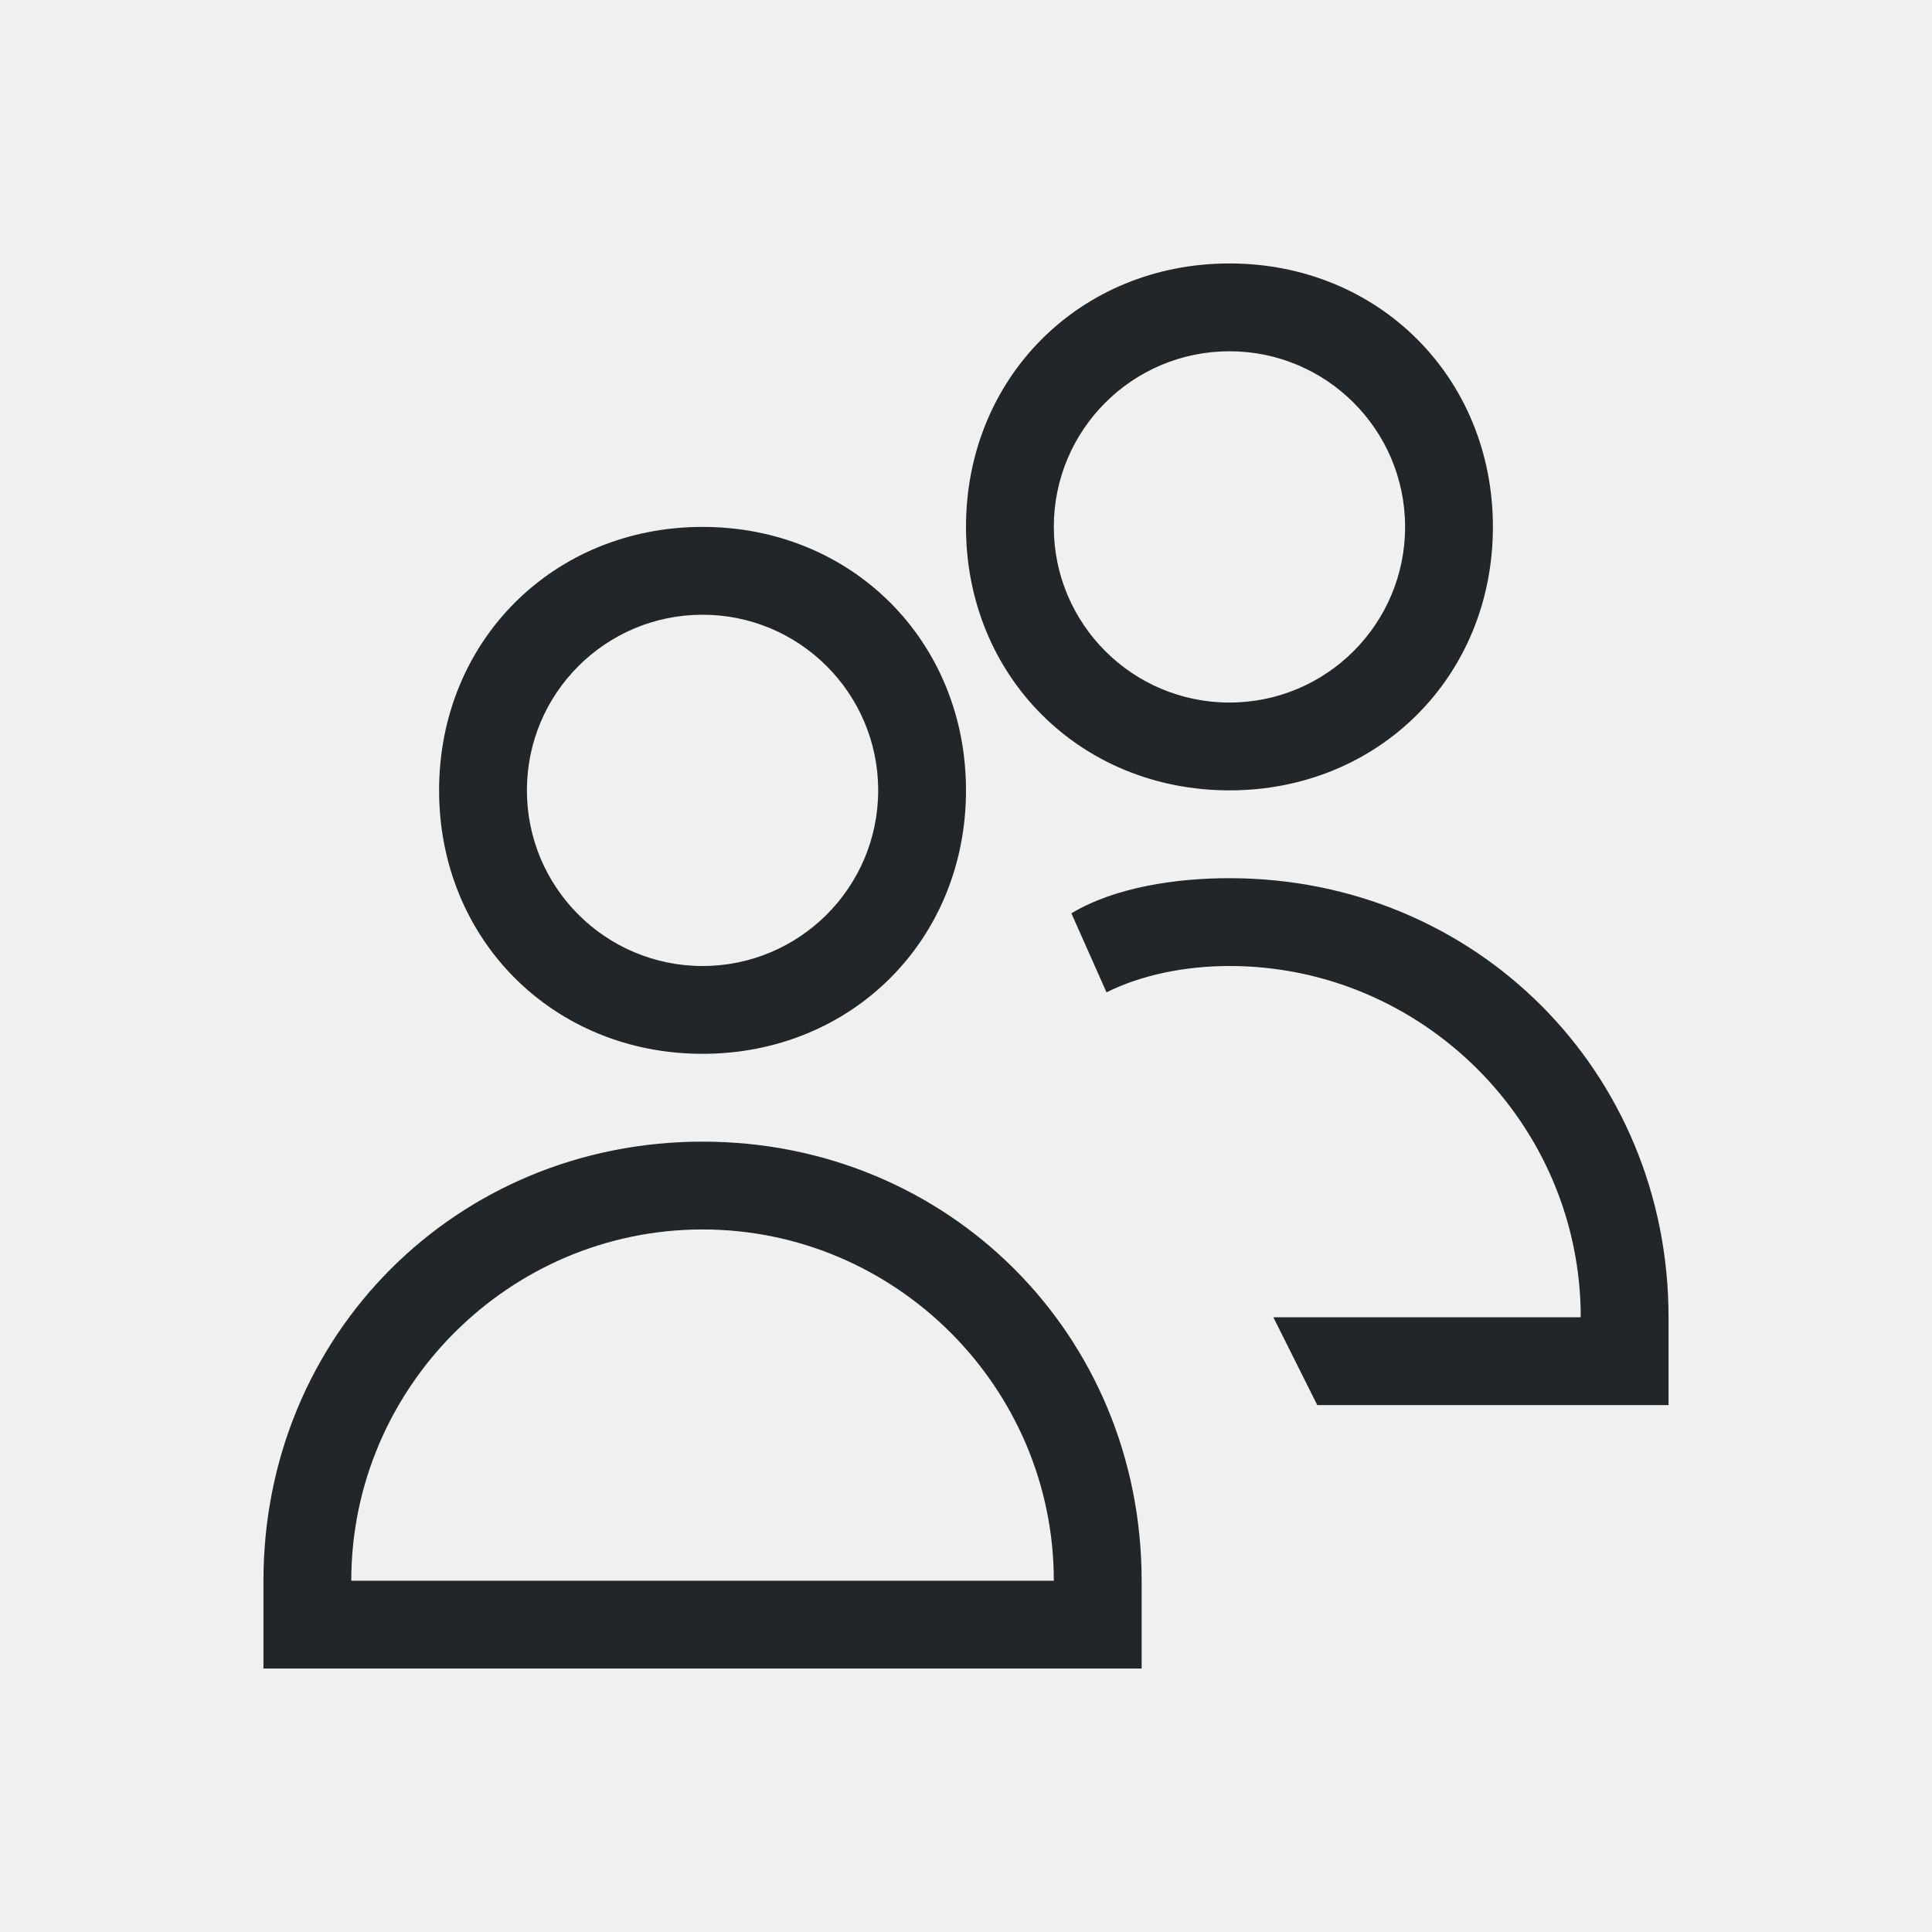
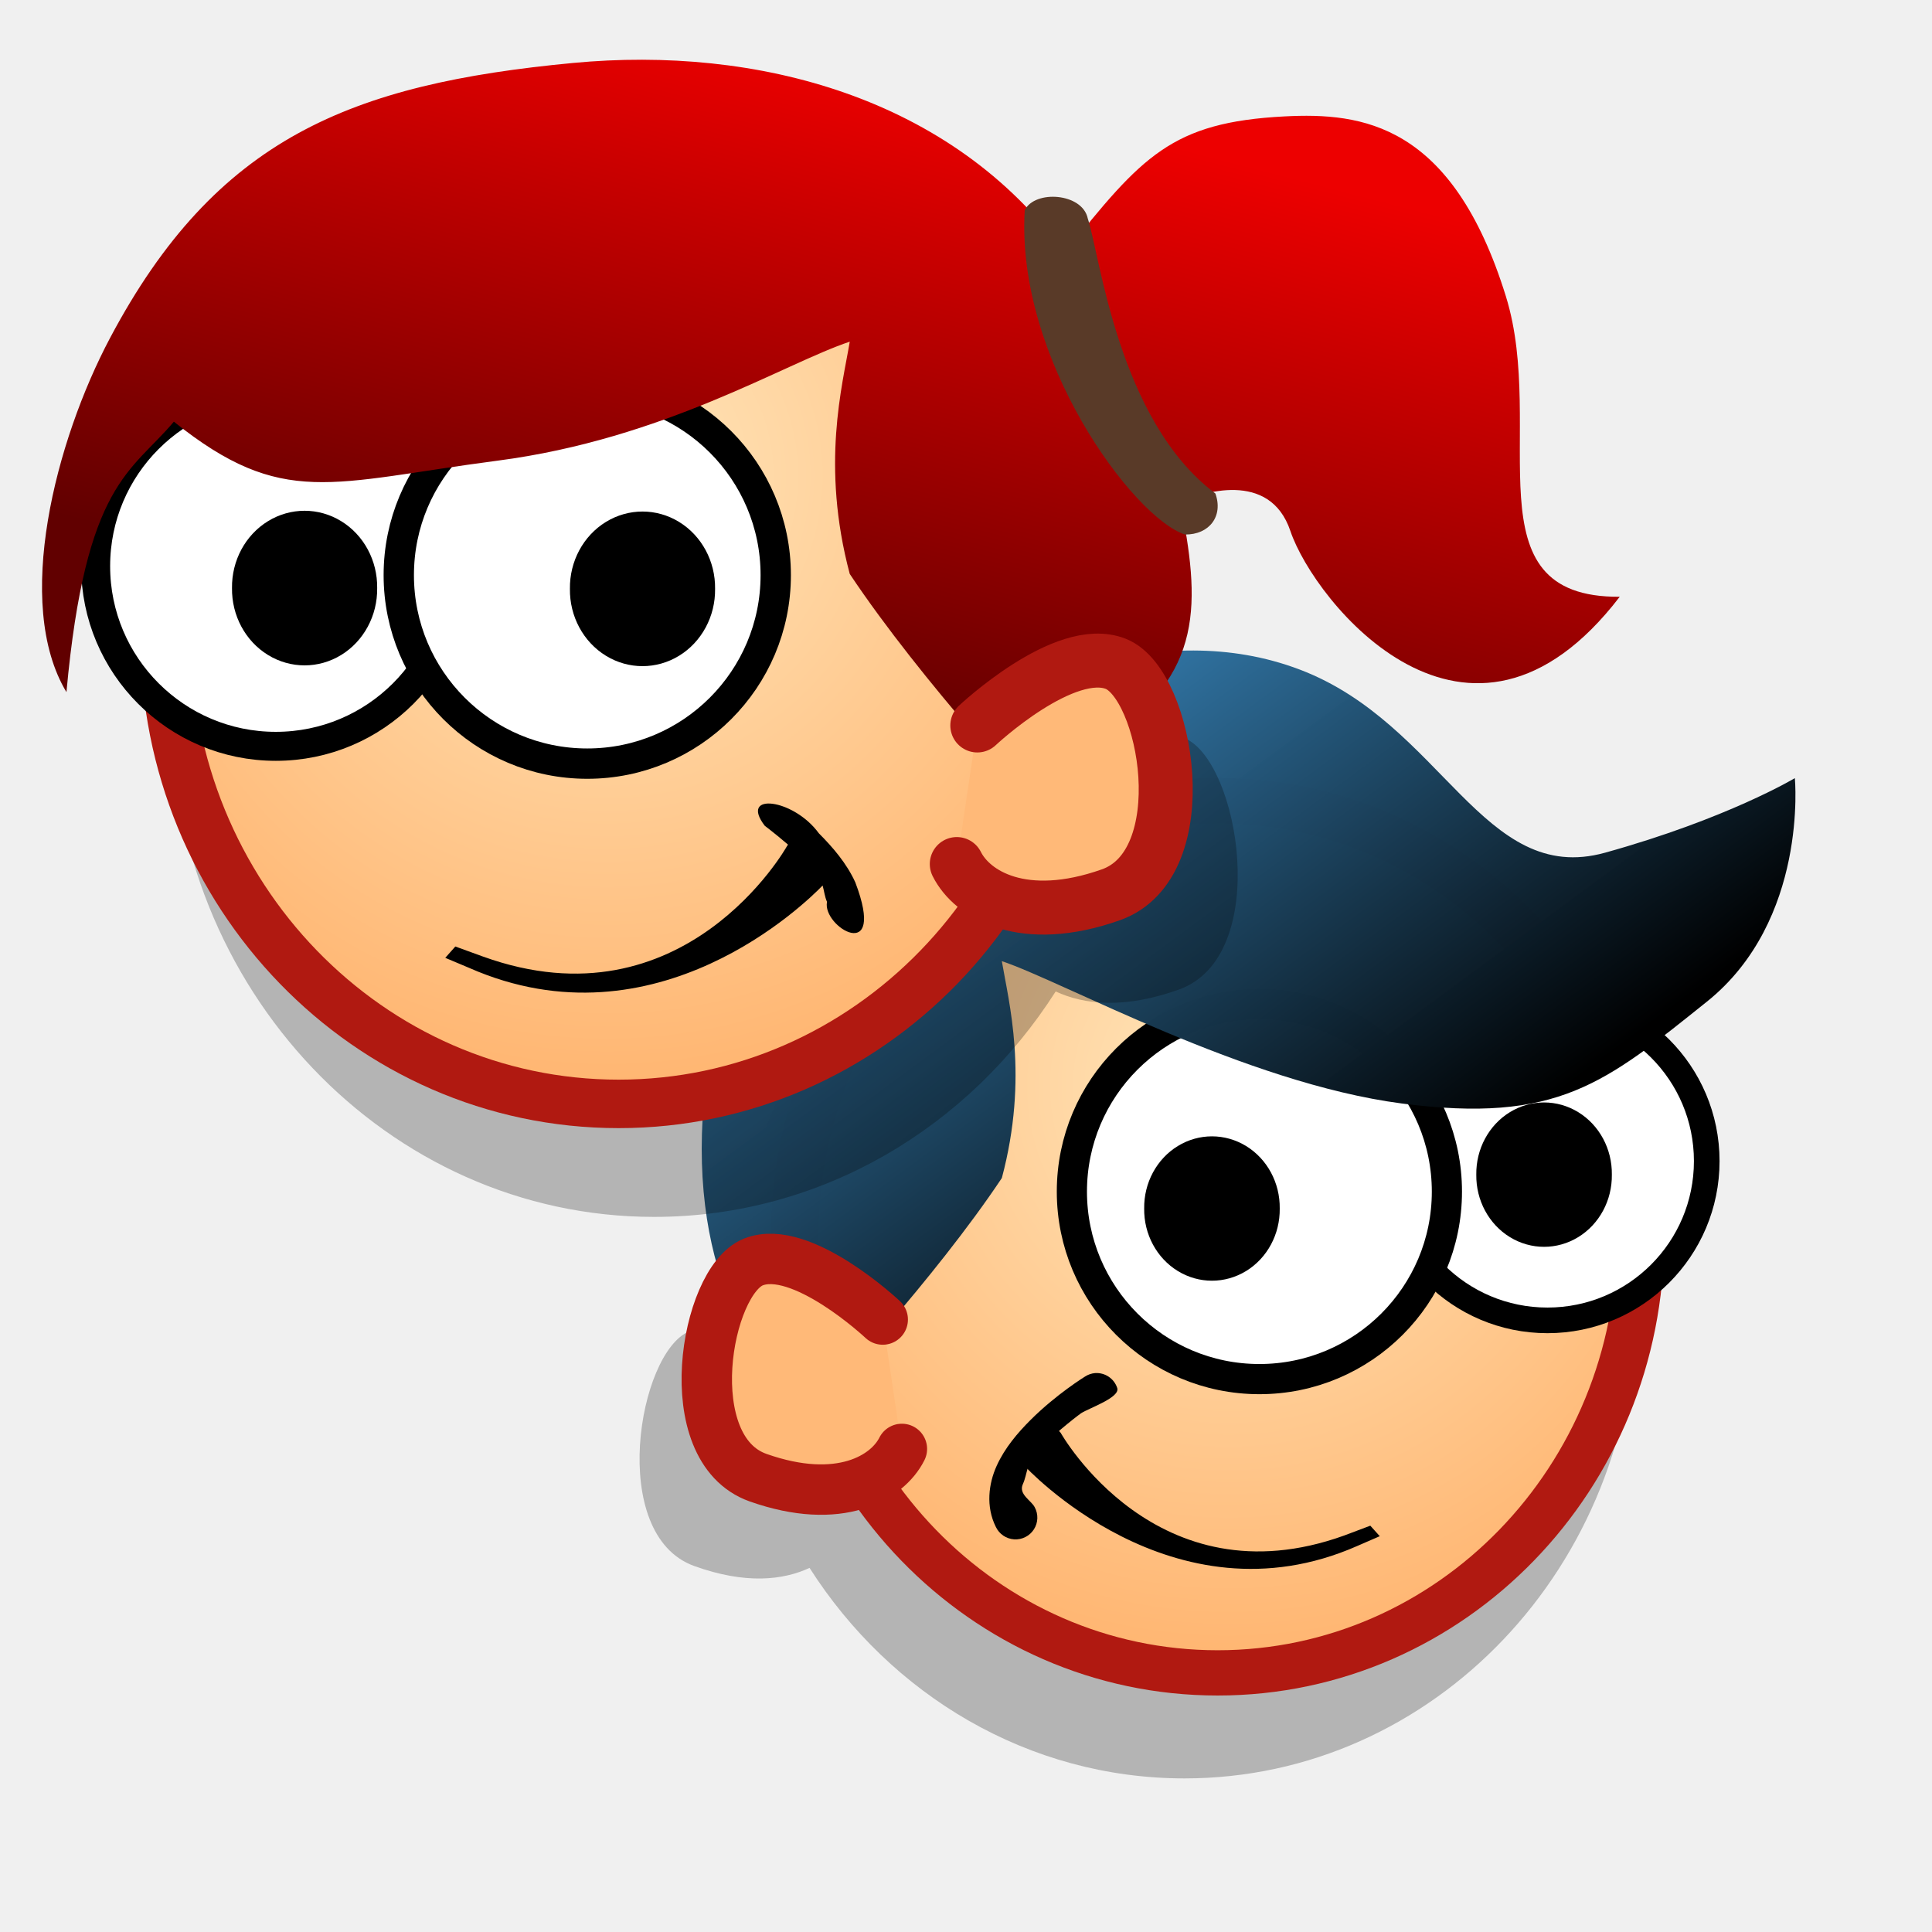
- <svg xmlns="http://www.w3.org/2000/svg" viewBox="0 0 22 22" version="1.1" id="svg3548">
-   <defs id="defs3051">
-     <style type="text/css" id="current-color-scheme">
-       .ColorScheme-Text {
-         color:#232629;
-       }
-       </style>
+ <svg xmlns="http://www.w3.org/2000/svg" xmlns:xlink="http://www.w3.org/1999/xlink" id="svg683" width="72pt" height="72pt" xml:space="preserve">
+   <defs id="defs685">
+     <linearGradient id="linearGradient3270">
+       <stop id="stop3272" style="stop-color:#610000;stop-opacity:1;" offset="0" />
+       <stop id="stop3274" style="stop-color:#ed0000;stop-opacity:1;" offset="1" />
+     </linearGradient>
+     <linearGradient id="linearGradient1853">
+       <stop offset="0" style="stop-color:#000000;stop-opacity:1;" id="stop1855" />
+       <stop offset="1" style="stop-color:#3b91cd;stop-opacity:0.99;" id="stop1854" />
+     </linearGradient>
+     <linearGradient id="linearGradient1843">
+       <stop style="stop-color:#ffe6bb;stop-opacity:1;" offset="0" id="stop1844" />
+       <stop style="stop-color:#ff933d;stop-opacity:1;" offset="1" id="stop1845" />
+     </linearGradient>
+     <linearGradient id="linearGradient1840">
+       <stop offset="0" style="stop-color:#ffb700;stop-opacity:1;" id="stop1842" />
+       <stop offset="1" style="stop-color:#ffd58f;stop-opacity:0;" id="stop1841" />
+     </linearGradient>
+     <defs id="defs3">
+       <defs id="defs550">
+         <linearGradient x1="0" y1="0" x2="1" y2="0" id="linearGradient632" gradientUnits="objectBoundingBox" spreadMethod="pad" xlink:href="#linearGradient1840" />
+         <linearGradient x1="0" y1="0" x2="1" y2="0" id="linearGradient556" gradientUnits="objectBoundingBox" spreadMethod="pad" xlink:href="#linearGradient1853" />
+         <linearGradient id="linearGradient559" xlink:href="#linearGradient632" x1="60.645" y1="19.296" x2="35.371" y2="69.143" gradientUnits="userSpaceOnUse" spreadMethod="pad" />
+         <linearGradient xlink:href="#linearGradient632" id="linearGradient631" x1="85.638" y1="17.444" x2="73.916" y2="54.628" gradientUnits="userSpaceOnUse" spreadMethod="pad" gradientTransform="scale(0.740666,1.350136)" />
+       </defs>
+     </defs>
+     <radialGradient xlink:href="#linearGradient1843" id="radialGradient1847" gradientTransform="scale(0.965451,1.035785)" cx="44.177" cy="30.547" fx="44.177" fy="30.547" r="69.293" gradientUnits="userSpaceOnUse" />
+     <linearGradient xlink:href="#linearGradient1853" id="linearGradient1852" gradientTransform="matrix(0.8059858,0,0,0.5666352,28.4692,28.4674)" x1="49.806" y1="54.608" x2="9.112" y2="15.821" gradientUnits="userSpaceOnUse" />
+     <radialGradient xlink:href="#linearGradient1843" id="radialGradient1858" gradientUnits="userSpaceOnUse" gradientTransform="scale(0.965451,1.035785)" cx="44.177" cy="30.547" fx="44.177" fy="30.547" r="69.293" />
+     <radialGradient xlink:href="#linearGradient1843" id="radialGradient2231" gradientUnits="userSpaceOnUse" gradientTransform="scale(0.965451,1.035785)" cx="44.177" cy="30.547" fx="44.177" fy="30.547" r="69.293" />
+     <linearGradient xlink:href="#linearGradient1853" id="linearGradient2233" gradientUnits="userSpaceOnUse" gradientTransform="matrix(-0.8059858,0,0,0.5666352,61.3963,-0.7051417)" x1="49.806" y1="54.608" x2="9.112" y2="15.821" />
+     <radialGradient xlink:href="#linearGradient1843" id="radialGradient2258" gradientUnits="userSpaceOnUse" gradientTransform="scale(0.965451,1.035785)" cx="44.177" cy="30.547" fx="44.177" fy="30.547" r="69.293" />
+     <linearGradient xlink:href="#linearGradient1853" id="linearGradient2260" gradientUnits="userSpaceOnUse" gradientTransform="matrix(-0.8059858,0,0,0.5666352,61.3963,-0.7051417)" x1="49.806" y1="54.608" x2="9.112" y2="15.821" />
+     <linearGradient xlink:href="#linearGradient1853" id="linearGradient2264" gradientUnits="userSpaceOnUse" gradientTransform="matrix(-0.8059858,0,0,0.5666352,61.3963,-0.7051417)" x1="49.806" y1="54.608" x2="9.112" y2="15.821" />
+     <radialGradient xlink:href="#linearGradient1843" id="radialGradient3350" gradientUnits="userSpaceOnUse" gradientTransform="scale(0.965451,1.035785)" cx="44.177" cy="30.547" fx="44.177" fy="30.547" r="69.293" />
+     <linearGradient xlink:href="#linearGradient3270" id="linearGradient3357" gradientUnits="userSpaceOnUse" gradientTransform="matrix(-0.8674879,0,0,0.6098733,63.86464,-3.400721)" x1="47.022" y1="56.093" x2="29.645" y2="8.891" />
  </defs>
-   <path style="fill:currentColor" d="M 14 3 C 12.3 3 11 4.3 11 6 C 11 7.7 12.3 9 14 9 C 15.7 9 17 7.7 17 6 C 17 4.3 15.7 3 14 3 z M 14 4 A 2 2 0 0 1 16 6 A 2 2 0 0 1 14 8 A 2 2 0 0 1 12 6 A 2 2 0 0 1 14 4 z M 8 6 C 6.3 6 5 7.3 5 9 C 5 10.7 6.3 12 8 12 C 9.7 12 11 10.7 11 9 C 11 7.3 9.7 6 8 6 z M 8 7 A 2 2 0 0 1 10 9 A 2 2 0 0 1 8 11 A 2 2 0 0 1 6 9 A 2 2 0 0 1 8 7 z M 14 10 C 13.4 10 12.7 10.1 12.2 10.4 L 12.6 11.3 C 13 11.1 13.5 11 14 11 C 16.2 11 18 12.8 18 15 L 14.5 15 L 15 16 L 19 16 L 19 15 C 19 12.2 16.8 10 14 10 z M 8 13 C 5.2 13 3 15.2 3 18 L 3 19 L 13 19 L 13 18 C 13 15.2 10.8 13 8 13 z M 8 14 C 10.2 14 12 15.8 12 18 L 4 18 C 4 15.8 5.8 14 8 14 z " class="ColorScheme-Text" id="path3546" />
+   <g id="g2246" transform="matrix(1.00503,0,0,1.00503,0.9608012,0.1193181)">
+     <path id="path1065" d="M 57.609,40.891 C 45.296,40.891 35.307,51.4 35.307,64.349 C 35.307,64.862 35.411,65.338 35.442,65.843 C 34.62,65.551 33.805,65.426 33.122,65.705 C 30.594,66.736 29.072,75.761 33.369,77.307 C 35.907,78.221 37.765,78.006 39.069,77.399 C 43.073,83.678 49.886,87.807 57.609,87.807 C 69.922,87.807 79.912,77.298 79.912,64.349 C 79.912,51.4 69.922,40.891 57.609,40.891 z " style="fill:#000000;fill-opacity:0.25;stroke:none;stroke-width:3.312;stroke-miterlimit:4;stroke-opacity:1" />
+     <path transform="matrix(0.7057667,0,0,0.6757958,29.67267,32.19421)" d="M 71.529 42.665 A 29.628 31.907 0 1 1  12.272,42.665 A 29.628 31.907 0 1 1  71.529 42.665 z" id="path1857" style="fill:url(#radialGradient1858);fill-opacity:1;stroke:#b01911;stroke-width:3.312;stroke-miterlimit:4;stroke-opacity:1" />
+     <path transform="matrix(0.6757958,0,0,0.6757958,50.92126,34.16419)" d="M 48.099 34.215 A 11.653 11.653 0 1 1  24.793,34.215 A 11.653 11.653 0 1 1  48.099 34.215 z" id="path1167" style="fill:#ffffff;fill-opacity:1;stroke:#000000;stroke-width:1.875;stroke-miterlimit:4;stroke-opacity:1" />
+     <path transform="matrix(0.7955678,0,0,0.7955678,32.31404,31.57418)" d="M 48.099 34.215 A 11.653 11.653 0 1 1  24.793,34.215 A 11.653 11.653 0 1 1  48.099 34.215 z" id="path1789" style="fill:#ffffff;fill-opacity:1;stroke:#000000;stroke-width:1.875;stroke-miterlimit:4;stroke-opacity:1" />
+     <path transform="matrix(0.6757958,0,0,0.6757958,29.13941,30.47803)" d="M 49.091 43.14 A 4.959 5.207 0 1 1  39.174,43.14 A 4.959 5.207 0 1 1  49.091 43.14 z" id="path1806" style="fill:#000000;fill-opacity:1;stroke:none;stroke-width:1.875;stroke-miterlimit:4;stroke-opacity:1" />
+     <path transform="matrix(0.6757958,0,0,0.6757958,45.55957,28.8025)" d="M 49.091 43.14 A 4.959 5.207 0 1 1  39.174,43.14 A 4.959 5.207 0 1 1  49.091 43.14 z" id="path1805" style="fill:#000000;fill-opacity:1;stroke:none;stroke-width:1.875;stroke-miterlimit:4;stroke-opacity:1" />
+     <path id="path1807" d="M 53.178,67.768 C 53.005,67.784 52.838,67.842 52.692,67.937 C 52.692,67.937 51.271,68.809 49.989,70.091 C 49.348,70.732 48.72,71.471 48.321,72.351 C 47.921,73.23 47.775,74.363 48.278,75.371 C 48.445,75.726 48.792,75.962 49.183,75.988 C 49.575,76.014 49.949,75.824 50.161,75.494 C 50.373,75.163 50.388,74.744 50.2,74.399 C 50.034,74.066 49.386,73.762 49.615,73.259 C 49.843,72.756 49.805,72.144 50.337,71.612 C 51.401,70.547 52.492,69.753 52.492,69.753 C 52.91,69.489 54.436,68.974 54.281,68.505 C 54.126,68.035 53.671,67.731 53.178,67.768 L 53.178,67.768 z " style="fill:#000000;fill-opacity:1;fill-rule:evenodd;stroke:none;stroke-width:3.188;stroke-linecap:round;stroke-linejoin:round;stroke-miterlimit:4;stroke-opacity:1" />
+     <path id="path1808" d="M 50.662,69.835 L 48.888,71.44 L 49.691,72.348 C 49.691,72.348 57.006,80.338 66.142,76.318 L 67.261,75.832 L 66.793,75.312 L 65.506,75.797 C 56.211,79.15 51.486,70.722 51.486,70.722 L 50.662,69.835 z " style="fill:#000000;fill-opacity:1;fill-rule:evenodd;stroke:none;stroke-width:3.562;stroke-linecap:square;stroke-linejoin:round;stroke-miterlimit:4;stroke-opacity:1" />
+     <path id="path1848" d="M 48.576,47.401 C 48.911,49.411 49.916,53.098 48.576,58.124 C 45.224,63.151 39.863,68.848 39.863,68.848 C 38.522,69.518 34.501,66.167 33.831,58.794 C 33.161,51.422 36.177,42.039 40.533,41.704 C 43.214,40.029 43.549,39.358 43.549,39.358 C 43.549,39.358 43.549,37.348 46.23,35.672 C 48.911,33.997 56.283,30.31 63.32,32.991 C 70.357,35.672 72.368,43.715 78.4,42.039 C 84.432,40.364 87.783,38.353 87.783,38.353 C 87.783,38.353 88.453,45.39 83.426,49.411 C 78.4,53.433 76.054,55.443 68.347,54.438 C 60.639,53.433 51.591,48.406 48.576,47.401 z " style="fill:url(#linearGradient1852);fill-opacity:1;fill-rule:evenodd;stroke:none;stroke-width:0.25pt;stroke-linecap:butt;stroke-linejoin:miter;stroke-opacity:1" />
+     <path id="path1859" d="M 42.687,65.12 C 42.687,65.12 38.658,61.328 36.289,62.276 C 33.919,63.224 32.497,71.517 36.526,72.939 C 40.554,74.361 42.923,72.939 43.634,71.517" style="fill:#ffb978;fill-opacity:1;fill-rule:evenodd;stroke:#b01911;stroke-width:2.492;stroke-linecap:round;stroke-linejoin:miter;stroke-miterlimit:4;stroke-opacity:1" />
+   </g>
+   <path id="path2211" d="M 32.501,9.971 C 45.753,9.971 56.505,21.282 56.505,35.219 C 56.505,35.771 56.393,36.283 56.36,36.827 C 57.245,36.513 58.122,36.378 58.857,36.678 C 61.578,37.788 63.215,47.501 58.59,49.166 C 55.859,50.149 53.859,49.918 52.456,49.265 C 48.146,56.023 40.814,60.467 32.501,60.467 C 19.249,60.467 8.497,49.156 8.497,35.219 C 8.497,21.282 19.249,9.971 32.501,9.971 z " style="fill:#000000;fill-opacity:0.25;stroke:none;stroke-width:3.312;stroke-miterlimit:4;stroke-opacity:1" />
+   <path transform="matrix(-0.7596214,0,0,0.7273635,62.56934,0.6104741)" d="M 71.529 42.665 A 29.628 31.907 0 1 1  12.272,42.665 A 29.628 31.907 0 1 1  71.529 42.665 z" id="path2213" style="fill:url(#radialGradient3350);fill-opacity:1;stroke:#b01911;stroke-width:3.312;stroke-miterlimit:4;stroke-opacity:1" />
+   <path transform="matrix(-0.7682544,0,0,0.7682544,41.70449,1.846531)" d="M 48.099 34.215 A 11.653 11.653 0 1 1  24.793,34.215 A 11.653 11.653 0 1 1  48.099 34.215 z" id="path2215" style="fill:#ffffff;fill-opacity:1;stroke:#000000;stroke-width:1.875;stroke-miterlimit:4;stroke-opacity:1" />
+   <path transform="matrix(-0.8037015,0,0,0.8037015,58.47223,1.080004)" d="M 48.099 34.215 A 11.653 11.653 0 1 1  24.793,34.215 A 11.653 11.653 0 1 1  48.099 34.215 z" id="path2217" style="fill:#ffffff;fill-opacity:1;stroke:#000000;stroke-width:1.875;stroke-miterlimit:4;stroke-dasharray:none;stroke-opacity:1" />
+   <path transform="matrix(-0.7273635,0,0,0.7273635,64.02586,-2.119232)" d="M 49.091 43.14 A 4.959 5.207 0 1 1  39.174,43.14 A 4.959 5.207 0 1 1  49.091 43.14 z" id="path2219" style="fill:#000000;fill-opacity:1;stroke:none;stroke-width:1.875;stroke-miterlimit:4;stroke-opacity:1" />
+   <path transform="matrix(-0.7273635,0,0,0.7273635,47.2353,-2.157476)" d="M 49.091 43.14 A 4.959 5.207 0 1 1  39.174,43.14 A 4.959 5.207 0 1 1  49.091 43.14 z" id="path2221" style="fill:#000000;fill-opacity:1;stroke:none;stroke-width:1.875;stroke-miterlimit:4;stroke-opacity:1" />
+   <path style="fill:#000000;fill-opacity:1;fill-rule:evenodd;stroke:none;stroke-width:3.188;stroke-linecap:round;stroke-linejoin:round;stroke-miterlimit:4;stroke-opacity:1" d="M 38,41.031 C 38,41.031 38.507,41.413 39.156,41.969 L 39.094,42.062 C 39.094,42.062 34.004,51.14 24,47.531 L 22.625,47.031 L 22.125,47.594 L 23.312,48.094 C 32.612,52.186 40.084,44.822 40.875,44 C 40.955,44.28 40.98,44.562 41.094,44.812 C 40.837,46.056 44.077,47.991 42.5,43.844 C 42.07,42.897 41.377,42.096 40.688,41.406 C 39.436,39.679 36.713,39.348 38,41.031 z " id="path2223" />
+   <path id="path2227" d="M 42.224,16.977 C 41.863,19.142 40.781,23.109 42.224,28.519 C 45.831,33.929 51.602,40.061 51.602,40.061 C 53.044,40.782 54.051,44.723 54.773,36.788 C 59.935,33.58 59.603,29.83 58.646,24.948 C 59.668,24.494 63.09,23.326 64.12,26.389 C 65.295,29.884 72.96,39.463 80.484,29.653 C 72.879,29.711 76.893,21.39 74.827,14.726 C 72.161,6.129 67.672,5.584 63.825,5.784 C 58.224,6.075 56.744,7.753 52.907,12.567 C 47.303,4.837 37.609,2.261 28.468,3.129 C 17.455,4.174 10.744,6.847 5.469,16.792 C 2.763,21.894 0.661,29.996 3.302,34.392 C 4.252,23.97 6.514,23.478 8.639,20.953 C 14.049,25.281 16.423,23.973 24.718,22.891 C 33.014,21.809 38.978,18.06 42.224,16.977 z " style="fill:url(#linearGradient3357);fill-opacity:1;fill-rule:evenodd;stroke:none;stroke-width:0.25pt;stroke-linecap:butt;stroke-linejoin:miter;stroke-opacity:1" />
+   <path id="path2229" d="M 48.562,36.048 C 48.562,36.048 52.898,31.968 55.448,32.988 C 57.999,34.008 59.529,42.934 55.193,44.464 C 50.858,45.995 48.307,44.464 47.542,42.934" style="fill:#ffb978;fill-opacity:1;fill-rule:evenodd;stroke:#b01911;stroke-width:2.682;stroke-linecap:round;stroke-linejoin:miter;stroke-miterlimit:4;stroke-opacity:1" />
+   <path style="fill:#593a28;fill-opacity:1;fill-rule:evenodd;stroke:none;stroke-width:1px;stroke-linecap:butt;stroke-linejoin:miter;stroke-opacity:1" d="M 50.919,10.446 C 51.41,9.427 53.788,9.578 54.052,10.861 C 54.656,12.673 55.561,20.9 60.392,24.522 C 60.797,25.656 60.083,26.574 58.882,26.56 C 56.316,25.73 50.467,17.843 50.919,10.446 z " id="path3276" />
</svg>
